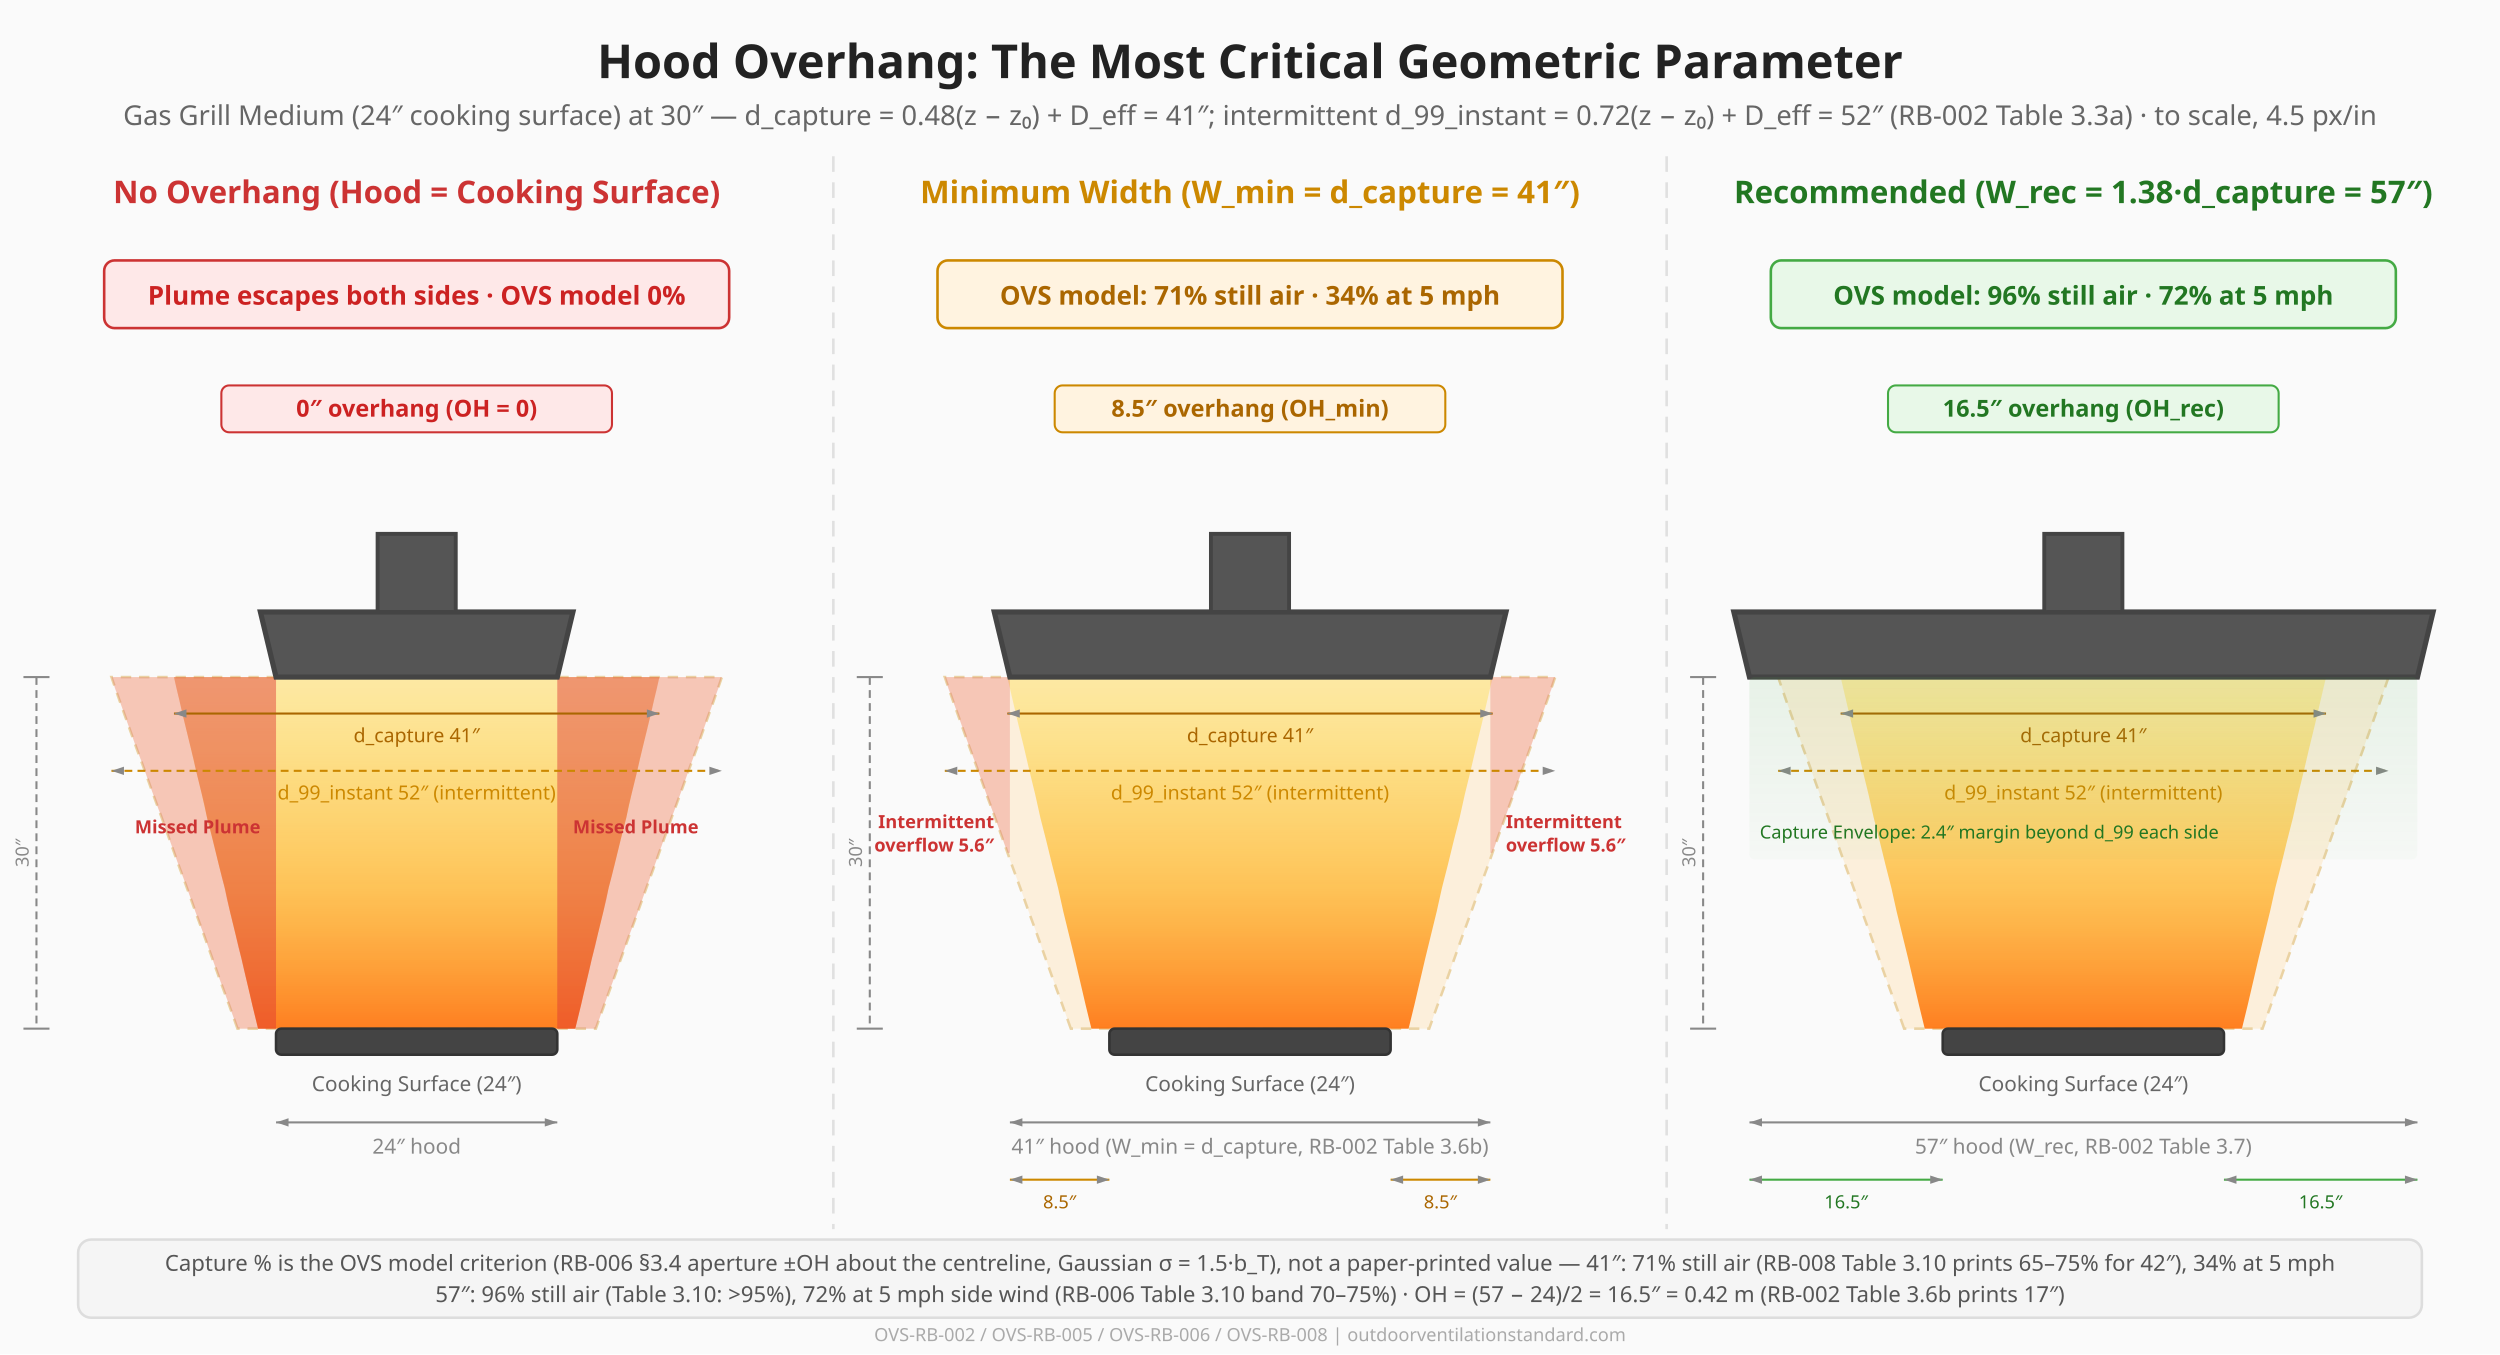
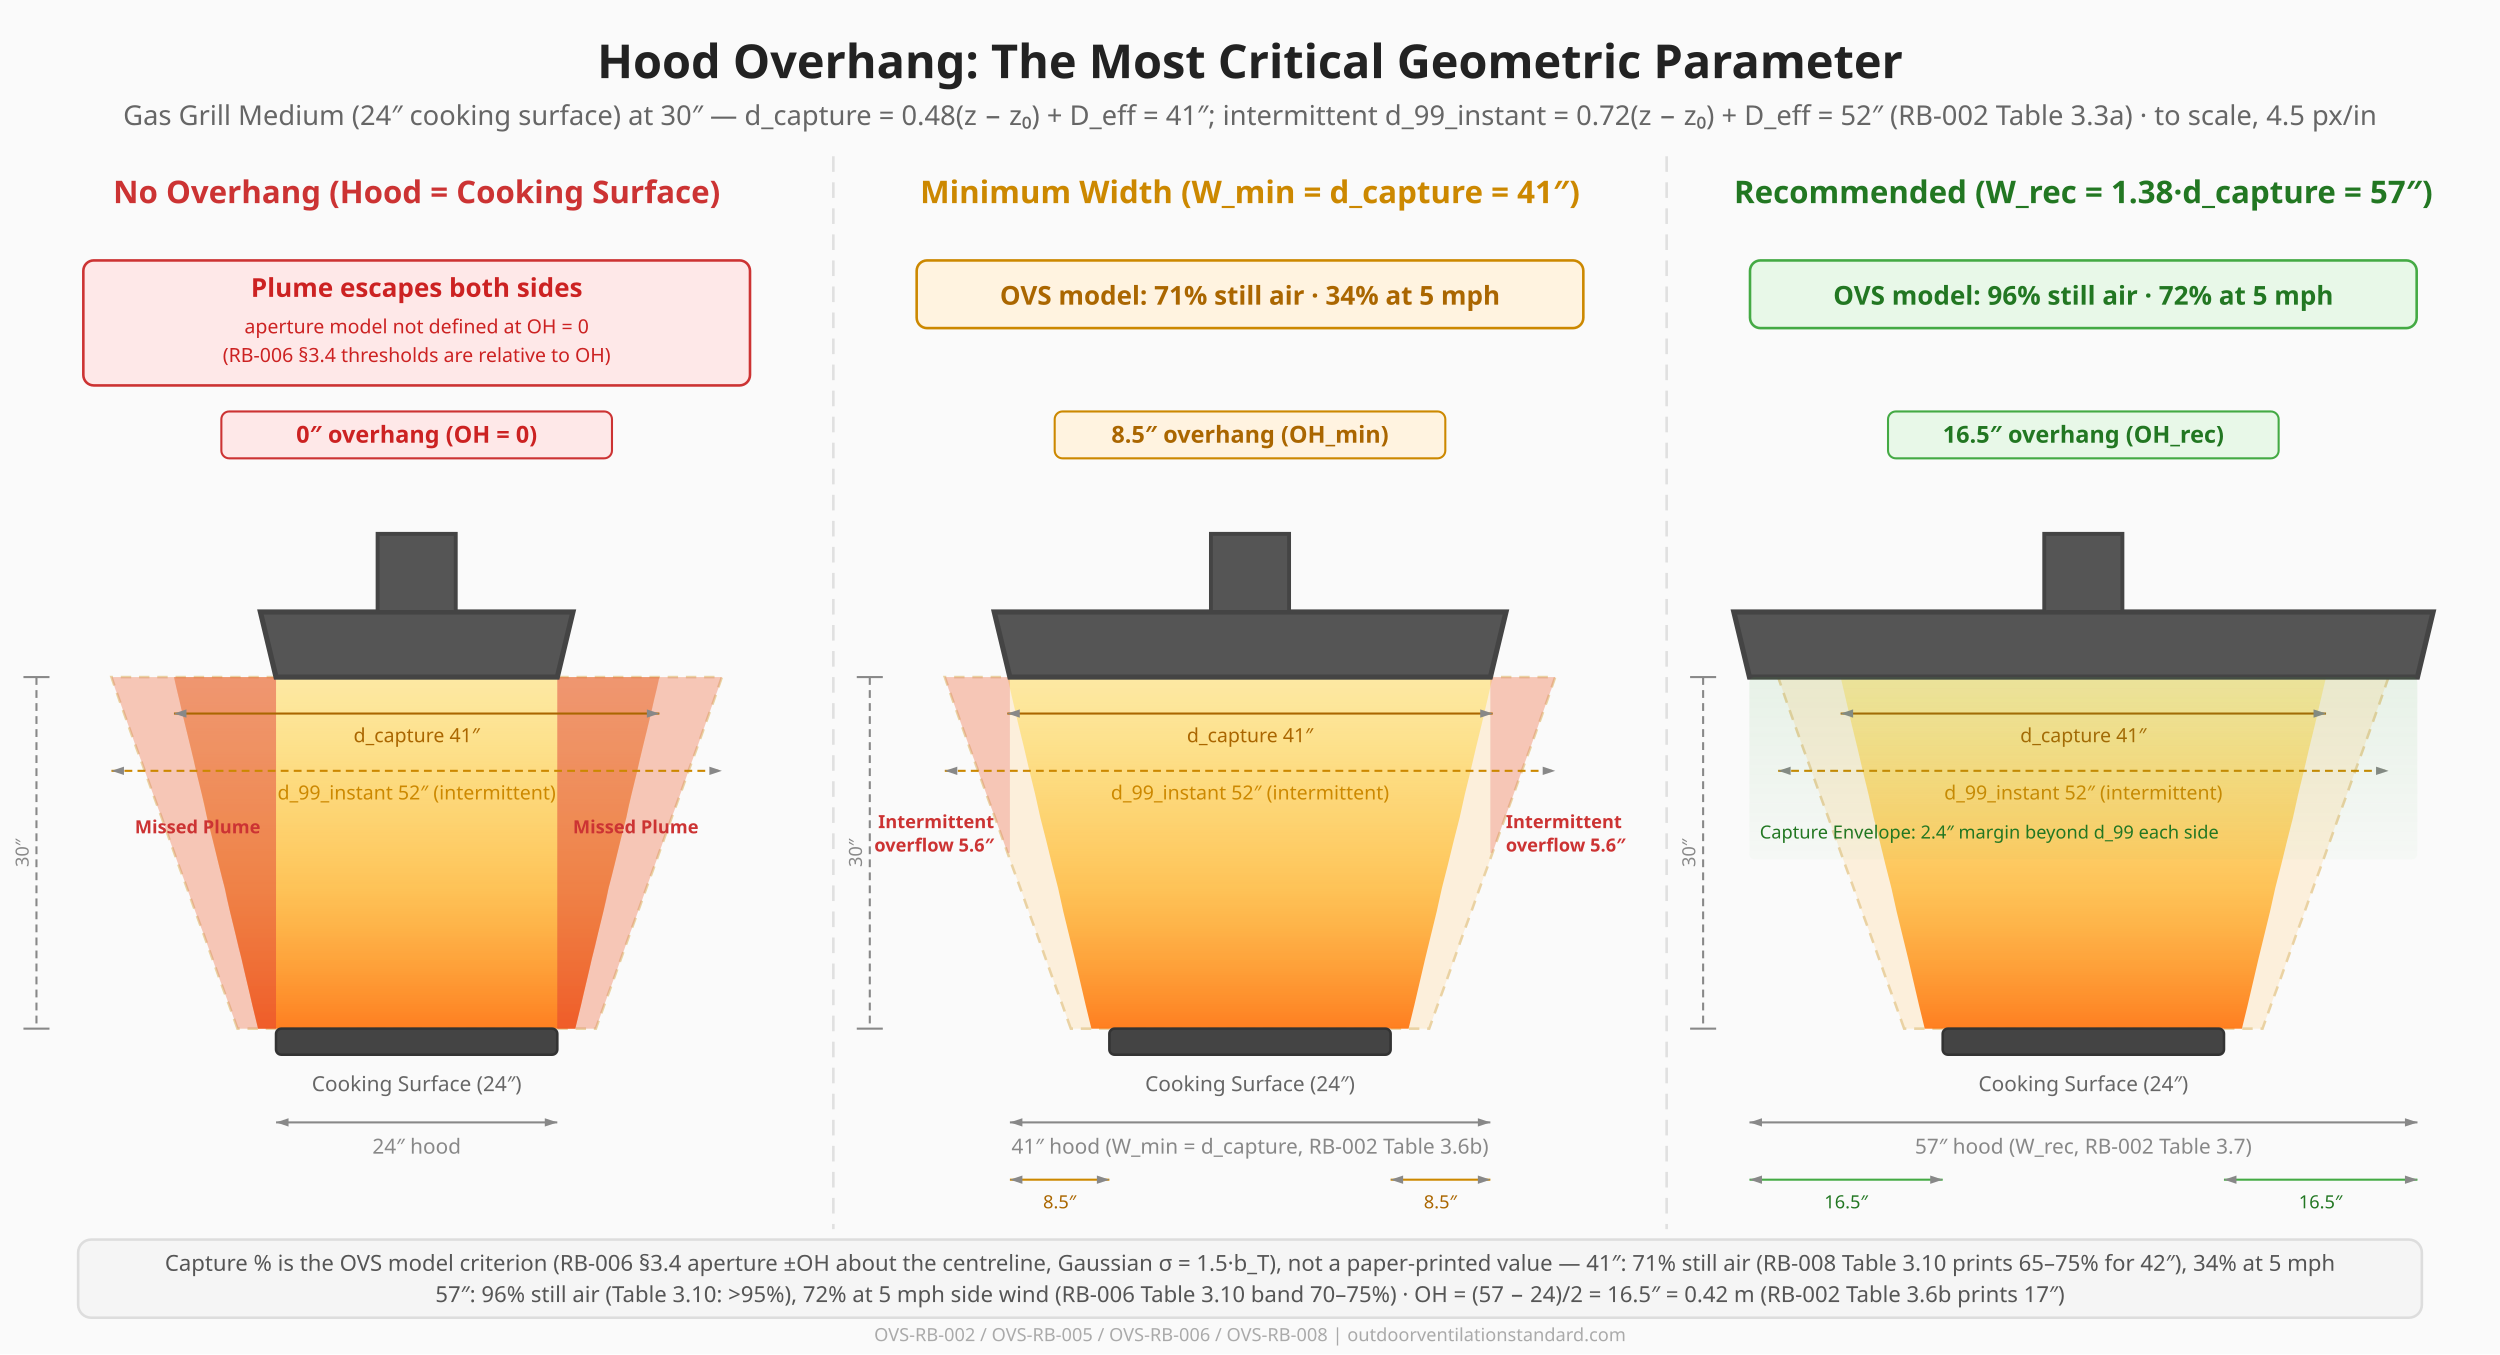
<svg xmlns="http://www.w3.org/2000/svg" role="img" aria-labelledby="hgc-title" aria-describedby="hgc-desc" viewBox="0 0 960 520" font-family="'Segoe UI', system-ui, -apple-system, sans-serif">
  <defs>
    <linearGradient id="hgc-plume" x1="0" y1="1" x2="0" y2="0">
      <stop offset="0%" stop-color="#FF6B00" stop-opacity="0.85" />
      <stop offset="40%" stop-color="#FFA500" stop-opacity="0.6" />
      <stop offset="100%" stop-color="#FFD700" stop-opacity="0.25" />
    </linearGradient>
    <linearGradient id="hgc-green" x1="0" y1="0" x2="0" y2="1">
      <stop offset="0%" stop-color="#44AA44" stop-opacity="0.2" />
      <stop offset="100%" stop-color="#44AA44" stop-opacity="0.05" />
    </linearGradient>
    <marker id="hgc-dim" markerWidth="6" markerHeight="4" refX="6" refY="2" orient="auto">
      <path d="M0,0 L6,2 L0,4 Z" fill="#888" />
    </marker>
    <marker id="hgc-dimrev" markerWidth="6" markerHeight="4" refX="0" refY="2" orient="auto">
      <path d="M6,0 L0,2 L6,4 Z" fill="#888" />
    </marker>
  </defs>
  <rect width="960" height="520" fill="#FAFAFA" />
  <text x="480" y="30" text-anchor="middle" font-size="18" font-weight="600" fill="#222">Hood Overhang: The Most Critical Geometric Parameter</text>
  <text x="480" y="48" text-anchor="middle" font-size="10.5" fill="#666">Gas Grill Medium (24″ cooking surface) at 30″ — d_capture = 0.48(z − z₀) + D_eff = 41″; intermittent d_99_instant = 0.72(z − z₀) + D_eff = 52″ (RB-002 Table 3.3a) · to scale, 4.5 px/in</text>
  <line x1="320" y1="60" x2="320" y2="472" stroke="#E0E0E0" stroke-width="1" stroke-dasharray="6,4" />
  <line x1="640" y1="60" x2="640" y2="472" stroke="#E0E0E0" stroke-width="1" stroke-dasharray="6,4" />
  <text x="160" y="78" text-anchor="middle" font-size="12" font-weight="600" fill="#CC3333">No Overhang (Hood = Cooking Surface)</text>
-   <rect x="40" y="100" width="240" height="26" rx="4" fill="#FEE8E8" stroke="#CC3333" stroke-width="1" />
-   <text x="160" y="117" text-anchor="middle" font-size="10" fill="#CC2222" font-weight="700">Plume escapes both sides · OVS model 0%</text>
-   <rect x="85" y="148" width="150" height="18" rx="3" fill="#FEE8E8" stroke="#CC3333" stroke-width="0.8" />
-   <text x="160" y="160" text-anchor="middle" font-size="9" fill="#CC2222" font-weight="600">0″ overhang (OH = 0)</text>
+   <rect x="32" y="100" width="256" height="48" rx="4" fill="#FEE8E8" stroke="#CC3333" stroke-width="1" />
+   <text x="160" y="114" text-anchor="middle" font-size="10" fill="#CC2222" font-weight="700">Plume escapes both sides</text>
+   <text x="160" y="128" text-anchor="middle" font-size="7.5" fill="#CC2222">aperture model not defined at OH = 0</text>
+   <text x="160" y="139" text-anchor="middle" font-size="7.5" fill="#CC2222">(RB-006 §3.4 thresholds are relative to OH)</text>
+   <rect x="85" y="158" width="150" height="18" rx="3" fill="#FEE8E8" stroke="#CC3333" stroke-width="0.8" />
+   <text x="160" y="170" text-anchor="middle" font-size="9" fill="#CC2222" font-weight="600">0″ overhang (OH = 0)</text>
  <polygon points="91.2,395.0 88.0,386.0 84.7,377.0 81.5,368.0 78.3,359.0 75.0,350.0 71.8,341.0 68.5,332.0 65.3,323.0 62.1,314.0 58.8,305.0 55.6,296.0 52.3,287.0 49.1,278.0 45.9,269.0 42.8,260.0 277.2,260.0 274.1,269.0 270.9,278.0 267.7,287.0 264.4,296.0 261.2,305.0 257.9,314.0 254.7,323.0 251.5,332.0 248.2,341.0 245.0,350.0 241.7,359.0 238.5,368.0 235.3,377.0 232.0,386.0 228.8,395.0" fill="#FFD9A0" opacity="0.35" stroke="#CC8800" stroke-width="1" stroke-dasharray="4,3" />
  <polygon points="99.1,395.0 96.9,386.0 94.8,377.0 92.7,368.0 90.5,359.0 88.3,350.0 86.3,341.0 84.0,332.0 81.8,323.0 79.5,314.0 77.5,305.0 75.3,296.0 73.2,287.0 71.0,278.0 68.9,269.0 66.8,260.0 253.2,260.0 251.1,269.0 249.0,278.0 246.8,287.0 244.7,296.0 242.5,305.0 240.5,314.0 238.2,323.0 236.0,332.0 233.7,341.0 231.7,350.0 229.5,359.0 227.3,368.0 225.2,377.0 223.1,386.0 220.9,395.0" fill="url(#hgc-plume)" />
  <polygon points="214.0,395.0 228.8,395.0 230.4,390.5 232.0,386.0 233.6,381.5 235.3,377.0 236.9,372.5 238.5,368.0 240.1,363.5 241.7,359.0 243.4,354.5 245.0,350.0 246.6,345.5 248.2,341.0 249.8,336.5 251.5,332.0 253.1,327.5 254.7,323.0 256.3,318.5 257.9,314.0 259.6,309.5 261.2,305.0 262.8,300.5 264.4,296.0 266.0,291.5 267.7,287.0 269.3,282.5 270.9,278.0 272.5,273.5 274.1,269.0 275.8,264.5 277.2,260.0 214.0,260.0" fill="#DD3333" opacity="0.22" />
  <polygon points="106.0,395.0 91.2,395.0 89.6,390.5 88.0,386.0 86.4,381.5 84.7,377.0 83.1,372.5 81.5,368.0 79.9,363.5 78.3,359.0 76.6,354.5 75.0,350.0 73.4,345.5 71.8,341.0 70.2,336.5 68.5,332.0 66.9,327.5 65.3,323.0 63.7,318.5 62.1,314.0 60.4,309.5 58.8,305.0 57.2,300.5 55.6,296.0 54.0,291.5 52.3,287.0 50.7,282.5 49.1,278.0 47.5,273.5 45.9,269.0 44.2,264.5 42.8,260.0 106.0,260.0" fill="#DD3333" opacity="0.22" />
  <polygon points="214.0,395.0 220.9,395.0 222.0,390.5 223.1,386.0 224.1,381.5 225.2,377.0 226.3,372.5 227.3,368.0 228.5,363.5 229.5,359.0 230.6,354.5 231.7,350.0 232.8,345.5 233.7,341.0 234.9,336.5 236.0,332.0 237.1,327.5 238.2,323.0 239.3,318.5 240.5,314.0 241.4,309.5 242.5,305.0 243.6,300.5 244.7,296.0 245.7,291.5 246.8,287.0 247.9,282.5 249.0,278.0 250.1,273.5 251.1,269.0 252.2,264.5 253.2,260.0 214.0,260.0" fill="#DD3333" opacity="0.3" />
  <polygon points="106.0,395.0 99.1,395.0 98.0,390.5 96.9,386.0 95.9,381.5 94.8,377.0 93.7,372.5 92.7,368.0 91.5,363.5 90.5,359.0 89.4,354.5 88.3,350.0 87.2,345.5 86.3,341.0 85.1,336.5 84.0,332.0 82.9,327.5 81.8,323.0 80.7,318.5 79.5,314.0 78.6,309.5 77.5,305.0 76.4,300.5 75.3,296.0 74.3,291.5 73.2,287.0 72.1,282.5 71.0,278.0 69.9,273.5 68.9,269.0 67.8,264.5 66.8,260.0 106.0,260.0" fill="#DD3333" opacity="0.3" />
  <path d="M100.0,235 L106.0,260 L214.0,260 L220.0,235 Z" fill="#555" stroke="#444" stroke-width="2" />
  <rect x="145" y="205" width="30" height="30" fill="#555" stroke="#444" stroke-width="1.5" />
  <rect x="106" y="395" width="108" height="10" rx="2" fill="#444" stroke="#333" stroke-width="1" />
  <text x="160" y="419" text-anchor="middle" font-size="8" fill="#666">Cooking Surface (24″)</text>
  <line x1="14" y1="260" x2="14" y2="395" stroke="#888" stroke-width="0.8" stroke-dasharray="3,2" />
  <line x1="9" y1="260" x2="19" y2="260" stroke="#888" stroke-width="0.8" />
  <line x1="9" y1="395" x2="19" y2="395" stroke="#888" stroke-width="0.8" />
  <text x="11" y="327.5" text-anchor="middle" font-size="7" fill="#888" transform="rotate(-90,11,327.5)">30″</text>
  <line x1="66.8" y1="274" x2="253.2" y2="274" stroke="#AA6600" stroke-width="0.8" marker-start="url(#hgc-dimrev)" marker-end="url(#hgc-dim)" />
  <text x="160" y="285" text-anchor="middle" font-size="7.5" fill="#AA6600">d_capture 41″</text>
  <line x1="42.8" y1="296" x2="277.2" y2="296" stroke="#CC8800" stroke-width="0.8" stroke-dasharray="3,2" marker-start="url(#hgc-dimrev)" marker-end="url(#hgc-dim)" />
  <text x="160" y="307" text-anchor="middle" font-size="7.5" fill="#CC8800">d_99_instant 52″ (intermittent)</text>
  <text x="100" y="320" text-anchor="end" font-size="7" fill="#CC3333" font-weight="600">Missed Plume</text>
  <text x="220" y="320" text-anchor="start" font-size="7" fill="#CC3333" font-weight="600">Missed Plume</text>
  <line x1="106.0" y1="431" x2="214.0" y2="431" stroke="#888" stroke-width="0.8" marker-start="url(#hgc-dimrev)" marker-end="url(#hgc-dim)" />
  <text x="160" y="443" text-anchor="middle" font-size="8" fill="#888">24″ hood</text>
  <text x="480" y="78" text-anchor="middle" font-size="12" font-weight="600" fill="#CC8800">Minimum Width (W_min = d_capture = 41″)</text>
-   <rect x="360" y="100" width="240" height="26" rx="4" fill="#FFF3E0" stroke="#CC8800" stroke-width="1" />
+   <rect x="352" y="100" width="256" height="26" rx="4" fill="#FFF3E0" stroke="#CC8800" stroke-width="1" />
  <text x="480" y="117" text-anchor="middle" font-size="10" fill="#AA6600" font-weight="700">OVS model: 71% still air · 34% at 5 mph</text>
-   <rect x="405" y="148" width="150" height="18" rx="3" fill="#FFF3E0" stroke="#CC8800" stroke-width="0.8" />
-   <text x="480" y="160" text-anchor="middle" font-size="9" fill="#AA6600" font-weight="600">8.5″ overhang (OH_min)</text>
+   <rect x="405" y="158" width="150" height="18" rx="3" fill="#FFF3E0" stroke="#CC8800" stroke-width="0.8" />
+   <text x="480" y="170" text-anchor="middle" font-size="9" fill="#AA6600" font-weight="600">8.5″ overhang (OH_min)</text>
  <polygon points="411.2,395.0 408.0,386.0 404.7,377.0 401.5,368.0 398.3,359.0 395.0,350.0 391.8,341.0 388.5,332.0 385.3,323.0 382.1,314.0 378.8,305.0 375.6,296.0 372.3,287.0 369.1,278.0 365.9,269.0 362.8,260.0 597.2,260.0 594.1,269.0 590.9,278.0 587.7,287.0 584.4,296.0 581.2,305.0 577.9,314.0 574.7,323.0 571.5,332.0 568.2,341.0 565.0,350.0 561.7,359.0 558.5,368.0 555.3,377.0 552.0,386.0 548.8,395.0" fill="#FFD9A0" opacity="0.35" stroke="#CC8800" stroke-width="1" stroke-dasharray="4,3" />
  <polygon points="419.1,395.0 416.9,386.0 414.8,377.0 412.7,368.0 410.5,359.0 408.3,350.0 406.3,341.0 404.0,332.0 401.8,323.0 399.5,314.0 397.5,305.0 395.3,296.0 393.2,287.0 391.0,278.0 388.9,269.0 386.8,260.0 573.2,260.0 571.1,269.0 569.0,278.0 566.8,287.0 564.7,296.0 562.5,305.0 560.5,314.0 558.2,323.0 556.0,332.0 553.7,341.0 551.7,350.0 549.5,359.0 547.3,368.0 545.2,377.0 543.1,386.0 540.9,395.0" fill="url(#hgc-plume)" />
  <polygon points="572.3,327.5 573.1,327.5 574.7,323.0 576.3,318.5 577.9,314.0 579.6,309.5 581.2,305.0 582.8,300.5 584.4,296.0 586.0,291.5 587.7,287.0 589.3,282.5 590.9,278.0 592.5,273.5 594.1,269.0 595.8,264.5 597.2,260.0 572.3,260.0" fill="#DD3333" opacity="0.22" />
  <polygon points="387.8,327.5 386.9,327.5 385.3,323.0 383.7,318.5 382.1,314.0 380.4,309.5 378.8,305.0 377.2,300.5 375.6,296.0 374.0,291.5 372.3,287.0 370.7,282.5 369.1,278.0 367.5,273.5 365.9,269.0 364.2,264.5 362.8,260.0 387.8,260.0" fill="#DD3333" opacity="0.22" />
  <polygon points="572.3,260.0 573.2,260.0 572.3,260.0" fill="#DD3333" opacity="0.3" />
  <polygon points="387.8,260.0 386.8,260.0 387.8,260.0" fill="#DD3333" opacity="0.3" />
  <path d="M381.8,235 L387.8,260 L572.3,260 L578.3,235 Z" fill="#555" stroke="#444" stroke-width="2" />
  <rect x="465" y="205" width="30" height="30" fill="#555" stroke="#444" stroke-width="1.5" />
  <rect x="426" y="395" width="108" height="10" rx="2" fill="#444" stroke="#333" stroke-width="1" />
  <text x="480" y="419" text-anchor="middle" font-size="8" fill="#666">Cooking Surface (24″)</text>
  <line x1="334" y1="260" x2="334" y2="395" stroke="#888" stroke-width="0.8" stroke-dasharray="3,2" />
  <line x1="329" y1="260" x2="339" y2="260" stroke="#888" stroke-width="0.8" />
  <line x1="329" y1="395" x2="339" y2="395" stroke="#888" stroke-width="0.8" />
  <text x="331" y="327.5" text-anchor="middle" font-size="7" fill="#888" transform="rotate(-90,331,327.5)">30″</text>
  <line x1="386.8" y1="274" x2="573.2" y2="274" stroke="#AA6600" stroke-width="0.8" marker-start="url(#hgc-dimrev)" marker-end="url(#hgc-dim)" />
  <text x="480" y="285" text-anchor="middle" font-size="7.5" fill="#AA6600">d_capture 41″</text>
  <line x1="362.8" y1="296" x2="597.2" y2="296" stroke="#CC8800" stroke-width="0.8" stroke-dasharray="3,2" marker-start="url(#hgc-dimrev)" marker-end="url(#hgc-dim)" />
  <text x="480" y="307" text-anchor="middle" font-size="7.5" fill="#CC8800">d_99_instant 52″ (intermittent)</text>
  <text x="381.75" y="318" text-anchor="end" font-size="7" fill="#CC3333" font-weight="600">Intermittent</text>
  <text x="381.75" y="327" text-anchor="end" font-size="7" fill="#CC3333" font-weight="600">overflow 5.6″</text>
  <text x="578.25" y="318" text-anchor="start" font-size="7" fill="#CC3333" font-weight="600">Intermittent</text>
  <text x="578.25" y="327" text-anchor="start" font-size="7" fill="#CC3333" font-weight="600">overflow 5.6″</text>
  <line x1="387.8" y1="431" x2="572.3" y2="431" stroke="#888" stroke-width="0.8" marker-start="url(#hgc-dimrev)" marker-end="url(#hgc-dim)" />
  <text x="480" y="443" text-anchor="middle" font-size="8" fill="#888">41″ hood (W_min = d_capture, RB-002 Table 3.6b)</text>
  <line x1="387.8" y1="453" x2="426.0" y2="453" stroke="#CC8800" stroke-width="0.8" marker-start="url(#hgc-dimrev)" marker-end="url(#hgc-dim)" />
  <text x="406.9" y="464" text-anchor="middle" font-size="7" fill="#AA6600">8.5″</text>
  <line x1="534.0" y1="453" x2="572.3" y2="453" stroke="#CC8800" stroke-width="0.8" marker-start="url(#hgc-dimrev)" marker-end="url(#hgc-dim)" />
  <text x="553.1" y="464" text-anchor="middle" font-size="7" fill="#AA6600">8.5″</text>
  <text x="800" y="78" text-anchor="middle" font-size="12" font-weight="600" fill="#227722">Recommended (W_rec = 1.38·d_capture = 57″)</text>
-   <rect x="680" y="100" width="240" height="26" rx="4" fill="#E8F8E8" stroke="#44AA44" stroke-width="1" />
+   <rect x="672" y="100" width="256" height="26" rx="4" fill="#E8F8E8" stroke="#44AA44" stroke-width="1" />
  <text x="800" y="117" text-anchor="middle" font-size="10" fill="#227722" font-weight="700">OVS model: 96% still air · 72% at 5 mph</text>
-   <rect x="725" y="148" width="150" height="18" rx="3" fill="#E8F8E8" stroke="#44AA44" stroke-width="0.8" />
-   <text x="800" y="160" text-anchor="middle" font-size="9" fill="#227722" font-weight="600">16.5″ overhang (OH_rec)</text>
+   <rect x="725" y="158" width="150" height="18" rx="3" fill="#E8F8E8" stroke="#44AA44" stroke-width="0.8" />
+   <text x="800" y="170" text-anchor="middle" font-size="9" fill="#227722" font-weight="600">16.5″ overhang (OH_rec)</text>
  <polygon points="731.2,395.0 728.0,386.0 724.7,377.0 721.5,368.0 718.3,359.0 715.0,350.0 711.8,341.0 708.5,332.0 705.3,323.0 702.1,314.0 698.8,305.0 695.6,296.0 692.3,287.0 689.1,278.0 685.9,269.0 682.8,260.0 917.2,260.0 914.1,269.0 910.9,278.0 907.7,287.0 904.4,296.0 901.2,305.0 897.9,314.0 894.7,323.0 891.5,332.0 888.2,341.0 885.0,350.0 881.7,359.0 878.5,368.0 875.3,377.0 872.0,386.0 868.8,395.0" fill="#FFD9A0" opacity="0.35" stroke="#CC8800" stroke-width="1" stroke-dasharray="4,3" />
  <polygon points="739.1,395.0 736.9,386.0 734.8,377.0 732.7,368.0 730.5,359.0 728.3,350.0 726.3,341.0 724.0,332.0 721.8,323.0 719.5,314.0 717.5,305.0 715.3,296.0 713.2,287.0 711.0,278.0 708.9,269.0 706.8,260.0 893.2,260.0 891.1,269.0 889.0,278.0 886.8,287.0 884.7,296.0 882.5,305.0 880.5,314.0 878.2,323.0 876.0,332.0 873.7,341.0 871.7,350.0 869.5,359.0 867.3,368.0 865.2,377.0 863.1,386.0 860.9,395.0" fill="url(#hgc-plume)" />
  <path d="M665.8,235 L671.8,260 L928.3,260 L934.3,235 Z" fill="#555" stroke="#444" stroke-width="2" />
  <rect x="785" y="205" width="30" height="30" fill="#555" stroke="#444" stroke-width="1.5" />
  <rect x="746" y="395" width="108" height="10" rx="2" fill="#444" stroke="#333" stroke-width="1" />
  <text x="800" y="419" text-anchor="middle" font-size="8" fill="#666">Cooking Surface (24″)</text>
  <line x1="654" y1="260" x2="654" y2="395" stroke="#888" stroke-width="0.8" stroke-dasharray="3,2" />
  <line x1="649" y1="260" x2="659" y2="260" stroke="#888" stroke-width="0.8" />
  <line x1="649" y1="395" x2="659" y2="395" stroke="#888" stroke-width="0.8" />
  <text x="651" y="327.5" text-anchor="middle" font-size="7" fill="#888" transform="rotate(-90,651,327.5)">30″</text>
  <line x1="706.8" y1="274" x2="893.2" y2="274" stroke="#AA6600" stroke-width="0.8" marker-start="url(#hgc-dimrev)" marker-end="url(#hgc-dim)" />
  <text x="800" y="285" text-anchor="middle" font-size="7.5" fill="#AA6600">d_capture 41″</text>
  <line x1="682.8" y1="296" x2="917.2" y2="296" stroke="#CC8800" stroke-width="0.8" stroke-dasharray="3,2" marker-start="url(#hgc-dimrev)" marker-end="url(#hgc-dim)" />
  <text x="800" y="307" text-anchor="middle" font-size="7.5" fill="#CC8800">d_99_instant 52″ (intermittent)</text>
  <rect x="671.75" y="260" width="256.5" height="70" rx="2" fill="url(#hgc-green)" opacity="0.5" />
  <text x="675.75" y="322" font-size="7" fill="#227722" font-weight="500">Capture Envelope: 2.4″ margin beyond d_99 each side</text>
  <line x1="671.8" y1="431" x2="928.3" y2="431" stroke="#888" stroke-width="0.8" marker-start="url(#hgc-dimrev)" marker-end="url(#hgc-dim)" />
  <text x="800" y="443" text-anchor="middle" font-size="8" fill="#888">57″ hood (W_rec, RB-002 Table 3.7)</text>
  <line x1="671.8" y1="453" x2="746.0" y2="453" stroke="#44AA44" stroke-width="0.8" marker-start="url(#hgc-dimrev)" marker-end="url(#hgc-dim)" />
  <text x="708.9" y="464" text-anchor="middle" font-size="7" fill="#227722">16.5″</text>
  <line x1="854.0" y1="453" x2="928.3" y2="453" stroke="#44AA44" stroke-width="0.8" marker-start="url(#hgc-dimrev)" marker-end="url(#hgc-dim)" />
  <text x="891.1" y="464" text-anchor="middle" font-size="7" fill="#227722">16.5″</text>
  <rect x="30" y="476" width="900" height="30" rx="5" fill="#F5F5F5" stroke="#DDD" stroke-width="1" />
  <text x="480" y="488" text-anchor="middle" font-size="8.5" fill="#555">Capture % is the OVS model criterion (RB-006 §3.4 aperture ±OH about the centreline, Gaussian σ = 1.5·b_T), not a paper-printed value — 41″: 71% still air (RB-008 Table 3.10 prints 65–75% for 42″), 34% at 5 mph</text>
  <text x="480" y="500" text-anchor="middle" font-size="8.5" fill="#555">57″: 96% still air (Table 3.10: &gt;95%), 72% at 5 mph side wind (RB-006 Table 3.10 band 70–75%) · OH = (57 − 24)/2 = 16.5″ = 0.42 m (RB-002 Table 3.6b prints 17″)</text>
  <text x="480" y="515" text-anchor="middle" font-size="7" fill="#AAA">OVS-RB-002 / OVS-RB-005 / OVS-RB-006 / OVS-RB-008 | outdoorventilationstandard.com</text>
</svg>
